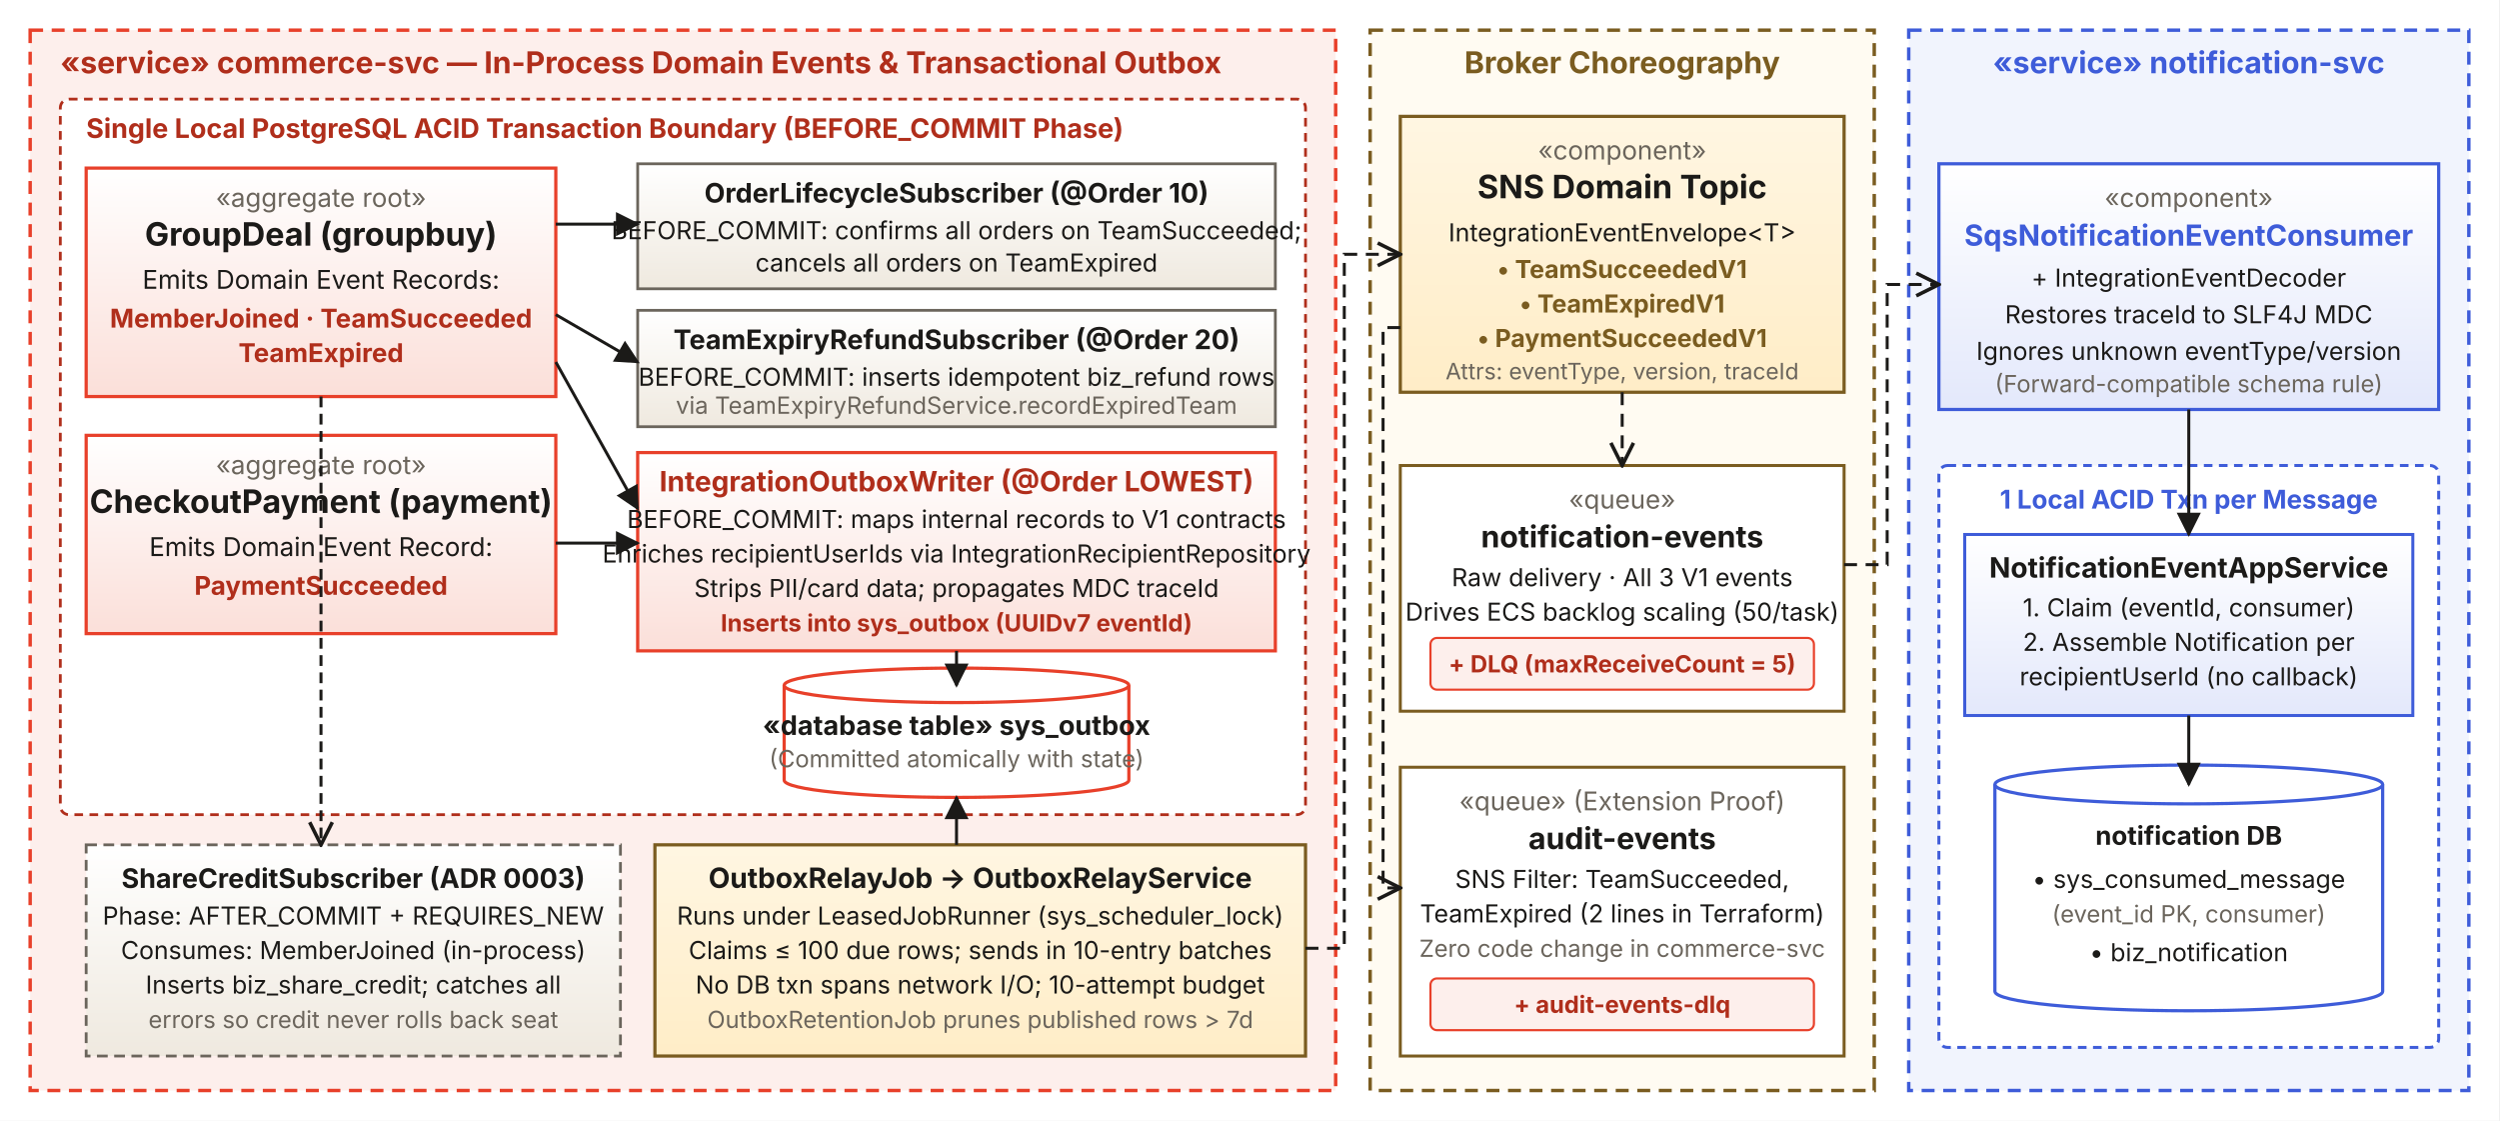
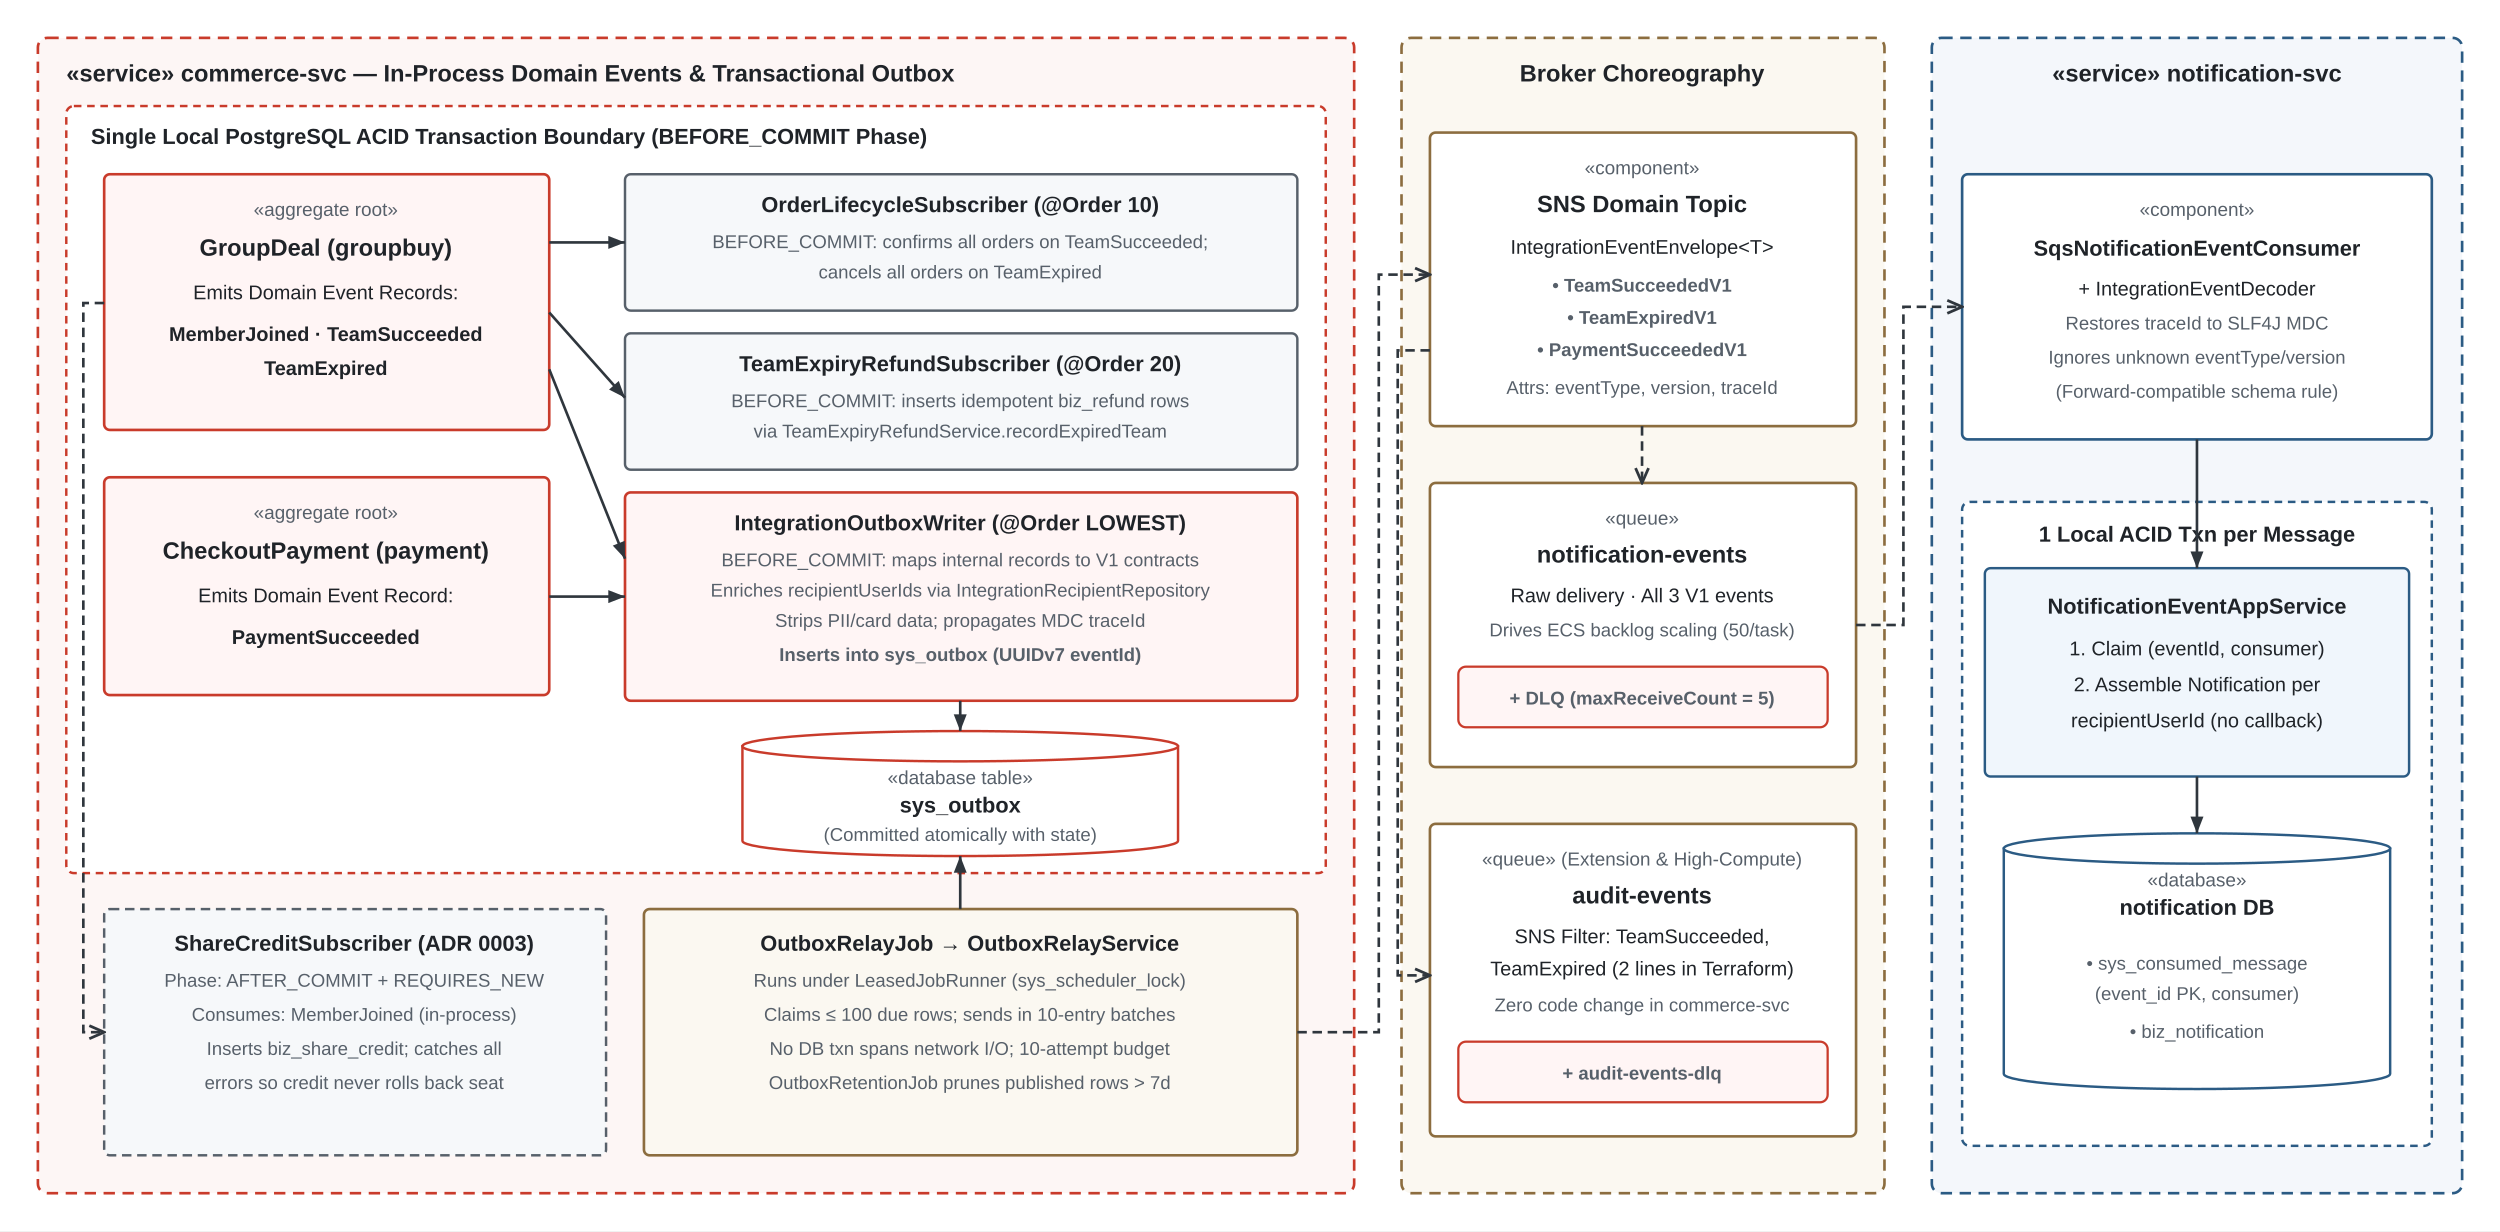
- <svg xmlns="http://www.w3.org/2000/svg" viewBox="0 0 1160 520" width="1160" height="520" font-family="Inter, Helvetica, Arial, sans-serif">
+ <svg xmlns="http://www.w3.org/2000/svg" viewBox="0 0 1320 650" width="100%" height="100%">
+   <rect width="1320" height="650" fill="#FFFFFF" />
  <defs>
-     <linearGradient id="d8Biz" x1="0" y1="0" x2="0" y2="1">
-       <stop offset="0" stop-color="#FFFFFF" />
-       <stop offset="1" stop-color="#FBDFD9" />
-     </linearGradient>
-     <linearGradient id="d8Msg" x1="0" y1="0" x2="0" y2="1">
-       <stop offset="0" stop-color="#FFF6E2" />
-       <stop offset="1" stop-color="#FFEDC7" />
-     </linearGradient>
-     <linearGradient id="d8Plat" x1="0" y1="0" x2="0" y2="1">
-       <stop offset="0" stop-color="#FFFFFF" />
-       <stop offset="1" stop-color="#E3E8FB" />
-     </linearGradient>
-     <linearGradient id="d8Sub" x1="0" y1="0" x2="0" y2="1">
-       <stop offset="0" stop-color="#FFFFFF" />
-       <stop offset="1" stop-color="#EFE9DF" />
-     </linearGradient>
-     <marker id="d8Fill" viewBox="0 0 10 10" refX="9" refY="5" markerWidth="8" markerHeight="8" orient="auto-start-reverse">
-       <path d="M0,0 L10,5 L0,10 z" fill="#1B1A18" />
+     <style>
+       text { font-family: Arial, Helvetica, sans-serif; fill: #1F2328; }
+       .title { font-size: 13px; font-weight: bold; }
+       .h1 { font-size: 12.5px; font-weight: bold; }
+       .h2 { font-size: 11.5px; font-weight: bold; }
+       .stereo { font-size: 10px; fill: #57606A; }
+       .body { font-size: 10.5px; fill: #1F2328; }
+       .small { font-size: 9.8px; fill: #57606A; }
+       .code { font-family: Consolas, 'Courier New', monospace; font-size: 9.8px; fill: #1F2328; }
+     </style>
+     <marker id="arrow-solid" viewBox="0 0 10 10" refX="9" refY="5" markerWidth="7" markerHeight="7" orient="auto-start-reverse">
+       <path d="M 0 1.5 L 9 5 L 0 8.5 z" fill="#2F363D" />
    </marker>
-     <marker id="d8Open" viewBox="0 0 12 12" refX="11" refY="6" markerWidth="9" markerHeight="9" orient="auto-start-reverse">
-       <path d="M1,1 L11,6 L1,11" fill="none" stroke="#1B1A18" stroke-width="1.6" />
+     <marker id="arrow-open" viewBox="0 0 10 10" refX="9" refY="5" markerWidth="7" markerHeight="7" orient="auto-start-reverse">
+       <path d="M 1 1.5 L 9 5 L 1 8.5" fill="none" stroke="#2F363D" stroke-width="1.5" />
+     </marker>
+     <marker id="arrow-red" viewBox="0 0 10 10" refX="9" refY="5" markerWidth="7" markerHeight="7" orient="auto-start-reverse">
+       <path d="M 0 1.5 L 9 5 L 0 8.5 z" fill="#C93B2B" />
+     </marker>
+     <marker id="arrow-purple" viewBox="0 0 10 10" refX="9" refY="5" markerWidth="7" markerHeight="7" orient="auto-start-reverse">
+       <path d="M 1 1.5 L 9 5 L 1 8.5" fill="none" stroke="#6E3CBC" stroke-width="1.5" />
+     </marker>
+     <marker id="diamond-black" viewBox="0 0 12 12" refX="1" refY="6" markerWidth="8" markerHeight="8" orient="auto">
+       <polygon points="1,6 6,2 11,6 6,10" fill="#1F2328" stroke="#1F2328" stroke-width="1" />
    </marker>
  </defs>
-   <rect x="0" y="0" width="1160" height="520" fill="#FFFFFF" />
-   <rect x="14" y="14" width="606" height="492" fill="#FDEFEC" stroke="#E8402A" stroke-width="1.6" stroke-dasharray="6 4" />
-   <text x="28" y="34" font-size="14" font-weight="700" fill="#B02E1B">«service» commerce-svc — In-Process Domain Events &amp; Transactional Outbox</text>
-   <rect x="28" y="46" width="578" height="332" rx="4" fill="#FFFFFF" stroke="#B02E1B" stroke-width="1.3" stroke-dasharray="4 3" />
-   <text x="40" y="64" font-size="12.5" font-weight="700" fill="#B02E1B">Single Local PostgreSQL ACID Transaction Boundary (BEFORE_COMMIT Phase)</text>
-   <rect x="40" y="78" width="218" height="106" fill="url(#d8Biz)" stroke="#E8402A" stroke-width="1.5" />
-   <text x="149" y="96" font-size="12" fill="#6B655C" text-anchor="middle">«aggregate root»</text>
-   <text x="149" y="114" font-size="15" font-weight="700" fill="#1B1A18" text-anchor="middle">GroupDeal (groupbuy)</text>
-   <text x="149" y="134" font-size="12" fill="#1B1A18" text-anchor="middle">Emits Domain Event Records:</text>
-   <text x="149" y="152" font-size="12" font-weight="700" fill="#B02E1B" text-anchor="middle">MemberJoined · TeamSucceeded</text>
-   <text x="149" y="168" font-size="12" font-weight="700" fill="#B02E1B" text-anchor="middle">TeamExpired</text>
-   <rect x="40" y="202" width="218" height="92" fill="url(#d8Biz)" stroke="#E8402A" stroke-width="1.5" />
-   <text x="149" y="220" font-size="12" fill="#6B655C" text-anchor="middle">«aggregate root»</text>
-   <text x="149" y="238" font-size="15" font-weight="700" fill="#1B1A18" text-anchor="middle">CheckoutPayment (payment)</text>
-   <text x="149" y="258" font-size="12" fill="#1B1A18" text-anchor="middle">Emits Domain Event Record:</text>
-   <text x="149" y="276" font-size="12" font-weight="700" fill="#B02E1B" text-anchor="middle">PaymentSucceeded</text>
-   <rect x="296" y="76" width="296" height="58" fill="url(#d8Sub)" stroke="#6B655C" stroke-width="1.3" />
-   <text x="444" y="94" font-size="12.5" font-weight="700" fill="#1B1A18" text-anchor="middle">OrderLifecycleSubscriber (@Order 10)</text>
-   <text x="444" y="111" font-size="11.5" fill="#1B1A18" text-anchor="middle">BEFORE_COMMIT: confirms all orders on TeamSucceeded;</text>
-   <text x="444" y="126" font-size="11.5" fill="#1B1A18" text-anchor="middle">cancels all orders on TeamExpired</text>
-   <rect x="296" y="144" width="296" height="54" fill="url(#d8Sub)" stroke="#6B655C" stroke-width="1.3" />
-   <text x="444" y="162" font-size="12.5" font-weight="700" fill="#1B1A18" text-anchor="middle">TeamExpiryRefundSubscriber (@Order 20)</text>
-   <text x="444" y="179" font-size="11.5" fill="#1B1A18" text-anchor="middle">BEFORE_COMMIT: inserts idempotent biz_refund rows</text>
-   <text x="444" y="192" font-size="11" fill="#6B655C" text-anchor="middle">via TeamExpiryRefundService.recordExpiredTeam</text>
-   <rect x="296" y="210" width="296" height="92" fill="url(#d8Biz)" stroke="#E8402A" stroke-width="1.5" />
-   <text x="444" y="228" font-size="13" font-weight="700" fill="#B02E1B" text-anchor="middle">IntegrationOutboxWriter (@Order LOWEST)</text>
-   <text x="444" y="245" font-size="11.5" fill="#1B1A18" text-anchor="middle">BEFORE_COMMIT: maps internal records to V1 contracts</text>
-   <text x="444" y="261" font-size="11.5" fill="#1B1A18" text-anchor="middle">Enriches recipientUserIds via IntegrationRecipientRepository</text>
-   <text x="444" y="277" font-size="11.5" fill="#1B1A18" text-anchor="middle">Strips PII/card data; propagates MDC traceId</text>
-   <text x="444" y="293" font-size="11" font-weight="700" fill="#B02E1B" text-anchor="middle">Inserts into sys_outbox (UUIDv7 eventId)</text>
-   <path d="M364,318 A80,8 0 0 1 524,318 V362 A80,8 0 0 1 364,362 Z" fill="#FFFFFF" stroke="#E8402A" stroke-width="1.5" />
-   <path d="M364,318 A80,8 0 0 0 524,318" fill="none" stroke="#E8402A" stroke-width="1.5" />
-   <text x="444" y="341" font-size="12.5" font-weight="700" fill="#1B1A18" text-anchor="middle">«database table» sys_outbox</text>
-   <text x="444" y="356" font-size="11" fill="#6B655C" text-anchor="middle">(Committed atomically with state)</text>
-   <rect x="40" y="392" width="248" height="98" fill="url(#d8Sub)" stroke="#6B655C" stroke-width="1.3" stroke-dasharray="5 3" />
-   <text x="164" y="412" font-size="12.5" font-weight="700" fill="#1B1A18" text-anchor="middle">ShareCreditSubscriber (ADR 0003)</text>
-   <text x="164" y="429" font-size="11.5" fill="#1B1A18" text-anchor="middle">Phase: AFTER_COMMIT + REQUIRES_NEW</text>
-   <text x="164" y="445" font-size="11.5" fill="#1B1A18" text-anchor="middle">Consumes: MemberJoined (in-process)</text>
-   <text x="164" y="461" font-size="11.5" fill="#1B1A18" text-anchor="middle">Inserts biz_share_credit; catches all</text>
-   <text x="164" y="477" font-size="11" fill="#6B655C" text-anchor="middle">errors so credit never rolls back seat</text>
-   <rect x="304" y="392" width="302" height="98" fill="url(#d8Msg)" stroke="#7A5C20" stroke-width="1.5" />
-   <text x="455" y="412" font-size="13" font-weight="700" fill="#1B1A18" text-anchor="middle">OutboxRelayJob → OutboxRelayService</text>
-   <text x="455" y="429" font-size="11.5" fill="#1B1A18" text-anchor="middle">Runs under LeasedJobRunner (sys_scheduler_lock)</text>
-   <text x="455" y="445" font-size="11.5" fill="#1B1A18" text-anchor="middle">Claims ≤ 100 due rows; sends in 10-entry batches</text>
-   <text x="455" y="461" font-size="11.5" fill="#1B1A18" text-anchor="middle">No DB txn spans network I/O; 10-attempt budget</text>
-   <text x="455" y="477" font-size="11" fill="#6B655C" text-anchor="middle">OutboxRetentionJob prunes published rows &gt; 7d</text>
-   <rect x="636" y="14" width="234" height="492" fill="#FFFBF2" stroke="#7A5C20" stroke-width="1.6" stroke-dasharray="6 4" />
-   <text x="753" y="34" font-size="14" font-weight="700" fill="#7A5C20" text-anchor="middle">Broker Choreography</text>
-   <rect x="650" y="54" width="206" height="128" fill="url(#d8Msg)" stroke="#7A5C20" stroke-width="1.5" />
-   <text x="753" y="74" font-size="12" fill="#6B655C" text-anchor="middle">«component»</text>
-   <text x="753" y="92" font-size="15" font-weight="700" fill="#1B1A18" text-anchor="middle">SNS Domain Topic</text>
-   <text x="753" y="112" font-size="11.5" fill="#1B1A18" text-anchor="middle">IntegrationEventEnvelope&lt;T&gt;</text>
-   <text x="753" y="129" font-size="11.5" font-weight="700" fill="#7A5C20" text-anchor="middle">• TeamSucceededV1</text>
-   <text x="753" y="145" font-size="11.5" font-weight="700" fill="#7A5C20" text-anchor="middle">• TeamExpiredV1</text>
-   <text x="753" y="161" font-size="11.5" font-weight="700" fill="#7A5C20" text-anchor="middle">• PaymentSucceededV1</text>
-   <text x="753" y="176" font-size="10.5" fill="#6B655C" text-anchor="middle">Attrs: eventType, version, traceId</text>
-   <rect x="650" y="216" width="206" height="114" fill="#FFFFFF" stroke="#7A5C20" stroke-width="1.4" />
-   <text x="753" y="236" font-size="12" fill="#6B655C" text-anchor="middle">«queue»</text>
-   <text x="753" y="254" font-size="14" font-weight="700" fill="#1B1A18" text-anchor="middle">notification-events</text>
-   <text x="753" y="272" font-size="11.5" fill="#1B1A18" text-anchor="middle">Raw delivery · All 3 V1 events</text>
-   <text x="753" y="288" font-size="11.5" fill="#1B1A18" text-anchor="middle">Drives ECS backlog scaling (50/task)</text>
-   <rect x="664" y="296" width="178" height="24" rx="3" fill="#FDEFEC" stroke="#E8402A" stroke-width="1" />
-   <text x="753" y="312" font-size="11" font-weight="700" fill="#B02E1B" text-anchor="middle">+ DLQ (maxReceiveCount = 5)</text>
-   <rect x="650" y="356" width="206" height="134" fill="#FFFFFF" stroke="#7A5C20" stroke-width="1.4" />
-   <text x="753" y="376" font-size="12" fill="#6B655C" text-anchor="middle">«queue» (Extension Proof)</text>
-   <text x="753" y="394" font-size="14" font-weight="700" fill="#1B1A18" text-anchor="middle">audit-events</text>
-   <text x="753" y="412" font-size="11.5" fill="#1B1A18" text-anchor="middle">SNS Filter: TeamSucceeded,</text>
-   <text x="753" y="428" font-size="11.5" fill="#1B1A18" text-anchor="middle">TeamExpired (2 lines in Terraform)</text>
-   <text x="753" y="444" font-size="11" fill="#6B655C" text-anchor="middle">Zero code change in commerce-svc</text>
-   <rect x="664" y="454" width="178" height="24" rx="3" fill="#FDEFEC" stroke="#E8402A" stroke-width="1" />
-   <text x="753" y="470" font-size="11" font-weight="700" fill="#B02E1B" text-anchor="middle">+ audit-events-dlq</text>
-   <rect x="886" y="14" width="260" height="492" fill="#F1F4FD" stroke="#3E5CD9" stroke-width="1.6" stroke-dasharray="6 4" />
-   <text x="1016" y="34" font-size="14" font-weight="700" fill="#3E5CD9" text-anchor="middle">«service» notification-svc</text>
-   <rect x="900" y="76" width="232" height="114" fill="url(#d8Plat)" stroke="#3E5CD9" stroke-width="1.5" />
-   <text x="1016" y="96" font-size="12" fill="#6B655C" text-anchor="middle">«component»</text>
-   <text x="1016" y="114" font-size="13.5" font-weight="700" fill="#3E5CD9" text-anchor="middle">SqsNotificationEventConsumer</text>
-   <text x="1016" y="133" font-size="11.5" fill="#1B1A18" text-anchor="middle">+ IntegrationEventDecoder</text>
-   <text x="1016" y="150" font-size="11.5" fill="#1B1A18" text-anchor="middle">Restores traceId to SLF4J MDC</text>
-   <text x="1016" y="167" font-size="11.5" fill="#1B1A18" text-anchor="middle">Ignores unknown eventType/version</text>
-   <text x="1016" y="182" font-size="11" fill="#6B655C" text-anchor="middle">(Forward-compatible schema rule)</text>
-   <rect x="900" y="216" width="232" height="270" rx="4" fill="#FFFFFF" stroke="#3E5CD9" stroke-width="1.4" stroke-dasharray="4 3" />
-   <text x="1016" y="236" font-size="12" font-weight="700" fill="#3E5CD9" text-anchor="middle">1 Local ACID Txn per Message</text>
-   <rect x="912" y="248" width="208" height="84" fill="url(#d8Plat)" stroke="#3E5CD9" stroke-width="1.4" />
-   <text x="1016" y="268" font-size="13" font-weight="700" fill="#1B1A18" text-anchor="middle">NotificationEventAppService</text>
-   <text x="1016" y="286" font-size="11.5" fill="#1B1A18" text-anchor="middle">1. Claim (eventId, consumer)</text>
-   <text x="1016" y="302" font-size="11.5" fill="#1B1A18" text-anchor="middle">2. Assemble Notification per</text>
-   <text x="1016" y="318" font-size="11.5" fill="#1B1A18" text-anchor="middle">recipientUserId (no callback)</text>
-   <path d="M926,364 A90,9 0 0 1 1106,364 V460 A90,9 0 0 1 926,460 Z" fill="#FFFFFF" stroke="#3E5CD9" stroke-width="1.5" />
-   <path d="M926,364 A90,9 0 0 0 1106,364" fill="none" stroke="#3E5CD9" stroke-width="1.5" />
-   <text x="1016" y="392" font-size="12" font-weight="700" fill="#1B1A18" text-anchor="middle">notification DB</text>
-   <text x="1016" y="412" font-size="11.5" fill="#1B1A18" text-anchor="middle">• sys_consumed_message</text>
-   <text x="1016" y="428" font-size="11" fill="#6B655C" text-anchor="middle">(event_id PK, consumer)</text>
-   <text x="1016" y="446" font-size="11.5" fill="#1B1A18" text-anchor="middle">• biz_notification</text>
-   <g stroke="#1B1A18" stroke-width="1.4" fill="none">
-     <line x1="258" y1="104" x2="296" y2="104" marker-end="url(#d8Fill)" />
-     <line x1="258" y1="146" x2="296" y2="168" marker-end="url(#d8Fill)" />
-     <line x1="258" y1="168" x2="296" y2="236" marker-end="url(#d8Fill)" />
-     <line x1="258" y1="252" x2="296" y2="252" marker-end="url(#d8Fill)" />
-     <line x1="444" y1="302" x2="444" y2="318" marker-end="url(#d8Fill)" />
-     <line x1="444" y1="392" x2="444" y2="370" marker-end="url(#d8Fill)" />
-     <line x1="149" y1="184" x2="149" y2="392" stroke-dasharray="5 3" marker-end="url(#d8Open)" />
-     <polyline points="606,440 624,440 624,118 650,118" stroke-dasharray="6 4" marker-end="url(#d8Open)" />
-     <line x1="753" y1="182" x2="753" y2="216" stroke-dasharray="6 4" marker-end="url(#d8Open)" />
-     <polyline points="650,152 642,152 642,412 650,412" stroke-dasharray="6 4" marker-end="url(#d8Open)" />
-     <polyline points="856,262 876,262 876,132 900,132" stroke-dasharray="6 4" marker-end="url(#d8Open)" />
-     <line x1="1016" y1="190" x2="1016" y2="248" marker-end="url(#d8Fill)" />
-     <line x1="1016" y1="332" x2="1016" y2="364" marker-end="url(#d8Fill)" />
+   <rect x="20" y="20" width="695" height="610" fill="#FDF6F5" stroke="#C93B2B" stroke-width="1.4" stroke-dasharray="6,4" rx="5" />
+   <text x="35" y="43" class="h1" fill="#C93B2B">«service» commerce-svc — In-Process Domain Events &amp; Transactional Outbox</text>
+   <rect x="35" y="56" width="665" height="405" fill="#FFFFFF" stroke="#C93B2B" stroke-width="1.3" stroke-dasharray="4,3" rx="4" />
+   <text x="48" y="76" class="h2" fill="#C93B2B">Single Local PostgreSQL ACID Transaction Boundary (BEFORE_COMMIT Phase)</text>
+   <rect x="55" y="92" width="235" height="135" fill="#FFF5F5" stroke="#C93B2B" stroke-width="1.4" rx="3" />
+   <text x="172" y="114" text-anchor="middle" class="stereo">«aggregate root»</text>
+   <text x="172" y="135" text-anchor="middle" class="h1">GroupDeal (groupbuy)</text>
+   <text x="172" y="158" text-anchor="middle" class="body">Emits Domain Event Records:</text>
+   <text x="172" y="180" text-anchor="middle" class="body" fill="#C93B2B" font-weight="bold">MemberJoined · TeamSucceeded</text>
+   <text x="172" y="198" text-anchor="middle" class="body" fill="#C93B2B" font-weight="bold">TeamExpired</text>
+   <rect x="55" y="252" width="235" height="115" fill="#FFF5F5" stroke="#C93B2B" stroke-width="1.4" rx="3" />
+   <text x="172" y="274" text-anchor="middle" class="stereo">«aggregate root»</text>
+   <text x="172" y="295" text-anchor="middle" class="h1">CheckoutPayment (payment)</text>
+   <text x="172" y="318" text-anchor="middle" class="body">Emits Domain Event Record:</text>
+   <text x="172" y="340" text-anchor="middle" class="body" fill="#C93B2B" font-weight="bold">PaymentSucceeded</text>
+   <rect x="330" y="92" width="355" height="72" fill="#F6F8FA" stroke="#57606A" stroke-width="1.3" rx="3" />
+   <text x="507" y="112" text-anchor="middle" class="h2">OrderLifecycleSubscriber (@Order 10)</text>
+   <text x="507" y="131" text-anchor="middle" class="small" fill="#1F2328">BEFORE_COMMIT: confirms all orders on TeamSucceeded;</text>
+   <text x="507" y="147" text-anchor="middle" class="small" fill="#1F2328">cancels all orders on TeamExpired</text>
+   <rect x="330" y="176" width="355" height="72" fill="#F6F8FA" stroke="#57606A" stroke-width="1.3" rx="3" />
+   <text x="507" y="196" text-anchor="middle" class="h2">TeamExpiryRefundSubscriber (@Order 20)</text>
+   <text x="507" y="215" text-anchor="middle" class="small" fill="#1F2328">BEFORE_COMMIT: inserts idempotent biz_refund rows</text>
+   <text x="507" y="231" text-anchor="middle" class="small">via TeamExpiryRefundService.recordExpiredTeam</text>
+   <rect x="330" y="260" width="355" height="110" fill="#FFF5F5" stroke="#C93B2B" stroke-width="1.4" rx="3" />
+   <text x="507" y="280" text-anchor="middle" class="h2" fill="#C93B2B">IntegrationOutboxWriter (@Order LOWEST)</text>
+   <text x="507" y="299" text-anchor="middle" class="small" fill="#1F2328">BEFORE_COMMIT: maps internal records to V1 contracts</text>
+   <text x="507" y="315" text-anchor="middle" class="small" fill="#1F2328">Enriches recipientUserIds via IntegrationRecipientRepository</text>
+   <text x="507" y="331" text-anchor="middle" class="small" fill="#1F2328">Strips PII/card data; propagates MDC traceId</text>
+   <text x="507" y="349" text-anchor="middle" class="small" fill="#C93B2B" font-weight="bold">Inserts into sys_outbox (UUIDv7 eventId)</text>
+   <line x1="290" y1="128" x2="330" y2="128" stroke="#2F363D" stroke-width="1.4" marker-end="url(#arrow-solid)" />
+   <line x1="290" y1="165" x2="330" y2="210" stroke="#2F363D" stroke-width="1.4" marker-end="url(#arrow-solid)" />
+   <line x1="290" y1="195" x2="330" y2="295" stroke="#2F363D" stroke-width="1.4" marker-end="url(#arrow-solid)" />
+   <line x1="290" y1="315" x2="330" y2="315" stroke="#2F363D" stroke-width="1.4" marker-end="url(#arrow-solid)" />
+   <g>
+     <path d="M 392,394 L 392,444 A 115.0,8 0 0 0 622,444 L 622,394 Z" fill="#FFFFFF" stroke="#C93B2B" stroke-width="1.3" />
+     <ellipse cx="507.0" cy="394" rx="115.0" ry="8" fill="#FFFFFF" stroke="#C93B2B" stroke-width="1.3" />
+     <text x="507.0" y="414" text-anchor="middle" class="stereo">«database table»</text>
+     <text x="507.0" y="429" text-anchor="middle" class="h2">sys_outbox</text>
+     <text x="507.0" y="444" text-anchor="middle" class="small">(Committed atomically with state)</text>
  </g>
+   <line x1="507" y1="370" x2="507" y2="386" stroke="#2F363D" stroke-width="1.4" marker-end="url(#arrow-solid)" />
+   <rect x="55" y="480" width="265" height="130" fill="#F6F8FA" stroke="#57606A" stroke-width="1.3" stroke-dasharray="5,3" rx="3" />
+   <text x="187" y="502" text-anchor="middle" class="h2">ShareCreditSubscriber (ADR 0003)</text>
+   <text x="187" y="521" text-anchor="middle" class="small" fill="#1F2328">Phase: AFTER_COMMIT + REQUIRES_NEW</text>
+   <text x="187" y="539" text-anchor="middle" class="small" fill="#1F2328">Consumes: MemberJoined (in-process)</text>
+   <text x="187" y="557" text-anchor="middle" class="small" fill="#1F2328">Inserts biz_share_credit; catches all</text>
+   <text x="187" y="575" text-anchor="middle" class="small">errors so credit never rolls back seat</text>
+   <polyline points="55,160 44,160 44,545 55,545" fill="none" stroke="#2F363D" stroke-width="1.4" stroke-dasharray="5,3" marker-end="url(#arrow-open)" />
+   <rect x="340" y="480" width="345" height="130" fill="#FBF8F1" stroke="#8C6D3F" stroke-width="1.4" rx="3" />
+   <text x="512" y="502" text-anchor="middle" class="h2">OutboxRelayJob → OutboxRelayService</text>
+   <text x="512" y="521" text-anchor="middle" class="small" fill="#1F2328">Runs under LeasedJobRunner (sys_scheduler_lock)</text>
+   <text x="512" y="539" text-anchor="middle" class="small" fill="#1F2328">Claims ≤ 100 due rows; sends in 10-entry batches</text>
+   <text x="512" y="557" text-anchor="middle" class="small" fill="#1F2328">No DB txn spans network I/O; 10-attempt budget</text>
+   <text x="512" y="575" text-anchor="middle" class="small" fill="#8C6D3F">OutboxRetentionJob prunes published rows &gt; 7d</text>
+   <line x1="507" y1="480" x2="507" y2="452" stroke="#2F363D" stroke-width="1.4" marker-end="url(#arrow-solid)" />
+   <rect x="740" y="20" width="255" height="610" fill="#FBF8F1" stroke="#8C6D3F" stroke-width="1.4" stroke-dasharray="6,4" rx="5" />
+   <text x="867" y="43" text-anchor="middle" class="h1" fill="#8C6D3F">Broker Choreography</text>
+   <rect x="755" y="70" width="225" height="155" fill="#FFFFFF" stroke="#8C6D3F" stroke-width="1.4" rx="3" />
+   <text x="867" y="92" text-anchor="middle" class="stereo">«component»</text>
+   <text x="867" y="112" text-anchor="middle" class="h1" fill="#8C6D3F">SNS Domain Topic</text>
+   <text x="867" y="134" text-anchor="middle" class="body">IntegrationEventEnvelope&lt;T&gt;</text>
+   <text x="867" y="154" text-anchor="middle" class="small" fill="#8C6D3F" font-weight="bold">• TeamSucceededV1</text>
+   <text x="867" y="171" text-anchor="middle" class="small" fill="#8C6D3F" font-weight="bold">• TeamExpiredV1</text>
+   <text x="867" y="188" text-anchor="middle" class="small" fill="#8C6D3F" font-weight="bold">• PaymentSucceededV1</text>
+   <text x="867" y="208" text-anchor="middle" class="small">Attrs: eventType, version, traceId</text>
+   <rect x="755" y="255" width="225" height="150" fill="#FFFFFF" stroke="#8C6D3F" stroke-width="1.4" rx="3" />
+   <text x="867" y="277" text-anchor="middle" class="stereo">«queue»</text>
+   <text x="867" y="297" text-anchor="middle" class="h1">notification-events</text>
+   <text x="867" y="318" text-anchor="middle" class="body">Raw delivery · All 3 V1 events</text>
+   <text x="867" y="336" text-anchor="middle" class="small" fill="#1F2328">Drives ECS backlog scaling (50/task)</text>
+   <rect x="770" y="352" width="195" height="32" fill="#FFF5F5" stroke="#C93B2B" stroke-width="1.2" rx="4" />
+   <text x="867" y="372" text-anchor="middle" class="small" fill="#C93B2B" font-weight="bold">+ DLQ (maxReceiveCount = 5)</text>
+   <rect x="755" y="435" width="225" height="165" fill="#FFFFFF" stroke="#8C6D3F" stroke-width="1.4" rx="3" />
+   <text x="867" y="457" text-anchor="middle" class="stereo">«queue» (Extension &amp; High-Compute)</text>
+   <text x="867" y="477" text-anchor="middle" class="h1">audit-events</text>
+   <text x="867" y="498" text-anchor="middle" class="body">SNS Filter: TeamSucceeded,</text>
+   <text x="867" y="515" text-anchor="middle" class="body">TeamExpired (2 lines in Terraform)</text>
+   <text x="867" y="534" text-anchor="middle" class="small">Zero code change in commerce-svc</text>
+   <rect x="770" y="550" width="195" height="32" fill="#FFF5F5" stroke="#C93B2B" stroke-width="1.2" rx="4" />
+   <text x="867" y="570" text-anchor="middle" class="small" fill="#C93B2B" font-weight="bold">+ audit-events-dlq</text>
+   <polyline points="685,545 728,545 728,145 755,145" fill="none" stroke="#2F363D" stroke-width="1.4" stroke-dasharray="5,3" marker-end="url(#arrow-open)" />
+   <line x1="867" y1="225" x2="867" y2="255" stroke="#2F363D" stroke-width="1.4" stroke-dasharray="5,3" marker-end="url(#arrow-open)" />
+   <polyline points="755,185 738,185 738,515 755,515" fill="none" stroke="#2F363D" stroke-width="1.4" stroke-dasharray="5,3" marker-end="url(#arrow-open)" />
+   <rect x="1020" y="20" width="280" height="610" fill="#F4F7FB" stroke="#2B5B84" stroke-width="1.4" stroke-dasharray="6,4" rx="5" />
+   <text x="1160" y="43" text-anchor="middle" class="h1" fill="#2B5B84">«service» notification-svc</text>
+   <rect x="1036" y="92" width="248" height="140" fill="#FFFFFF" stroke="#2B5B84" stroke-width="1.4" rx="3" />
+   <text x="1160" y="114" text-anchor="middle" class="stereo">«component»</text>
+   <text x="1160" y="135" text-anchor="middle" class="h2" fill="#2B5B84">SqsNotificationEventConsumer</text>
+   <text x="1160" y="156" text-anchor="middle" class="body">+ IntegrationEventDecoder</text>
+   <text x="1160" y="174" text-anchor="middle" class="small" fill="#1F2328">Restores traceId to SLF4J MDC</text>
+   <text x="1160" y="192" text-anchor="middle" class="small" fill="#1F2328">Ignores unknown eventType/version</text>
+   <text x="1160" y="210" text-anchor="middle" class="small">(Forward-compatible schema rule)</text>
+   <polyline points="980,330 1005,330 1005,162 1036,162" fill="none" stroke="#2F363D" stroke-width="1.4" stroke-dasharray="5,3" marker-end="url(#arrow-open)" />
+   <rect x="1036" y="265" width="248" height="340" fill="#FFFFFF" stroke="#2B5B84" stroke-width="1.3" stroke-dasharray="4,3" rx="4" />
+   <text x="1160" y="286" text-anchor="middle" class="h2" fill="#2B5B84">1 Local ACID Txn per Message</text>
+   <rect x="1048" y="300" width="224" height="110" fill="#F0F6FC" stroke="#2B5B84" stroke-width="1.3" rx="3" />
+   <text x="1160" y="324" text-anchor="middle" class="h2">NotificationEventAppService</text>
+   <text x="1160" y="346" text-anchor="middle" class="body">1. Claim (eventId, consumer)</text>
+   <text x="1160" y="365" text-anchor="middle" class="body">2. Assemble Notification per</text>
+   <text x="1160" y="384" text-anchor="middle" class="body">recipientUserId (no callback)</text>
+   <line x1="1160" y1="232" x2="1160" y2="300" stroke="#2F363D" stroke-width="1.4" marker-end="url(#arrow-solid)" />
+   <g>
+     <path d="M 1058,448 L 1058,567 A 102.0,8 0 0 0 1262,567 L 1262,448 Z" fill="#FFFFFF" stroke="#2B5B84" stroke-width="1.3" />
+     <ellipse cx="1160.0" cy="448" rx="102.0" ry="8" fill="#FFFFFF" stroke="#2B5B84" stroke-width="1.3" />
+     <text x="1160.0" y="468" text-anchor="middle" class="stereo">«database»</text>
+     <text x="1160.0" y="483" text-anchor="middle" class="h2">notification DB</text>
+   </g>
+   <text x="1160" y="512" text-anchor="middle" class="small" fill="#1F2328">• sys_consumed_message</text>
+   <text x="1160" y="528" text-anchor="middle" class="small">(event_id PK, consumer)</text>
+   <text x="1160" y="548" text-anchor="middle" class="small" fill="#1F2328">• biz_notification</text>
+   <line x1="1160" y1="410" x2="1160" y2="440" stroke="#2F363D" stroke-width="1.4" marker-end="url(#arrow-solid)" />
</svg>
